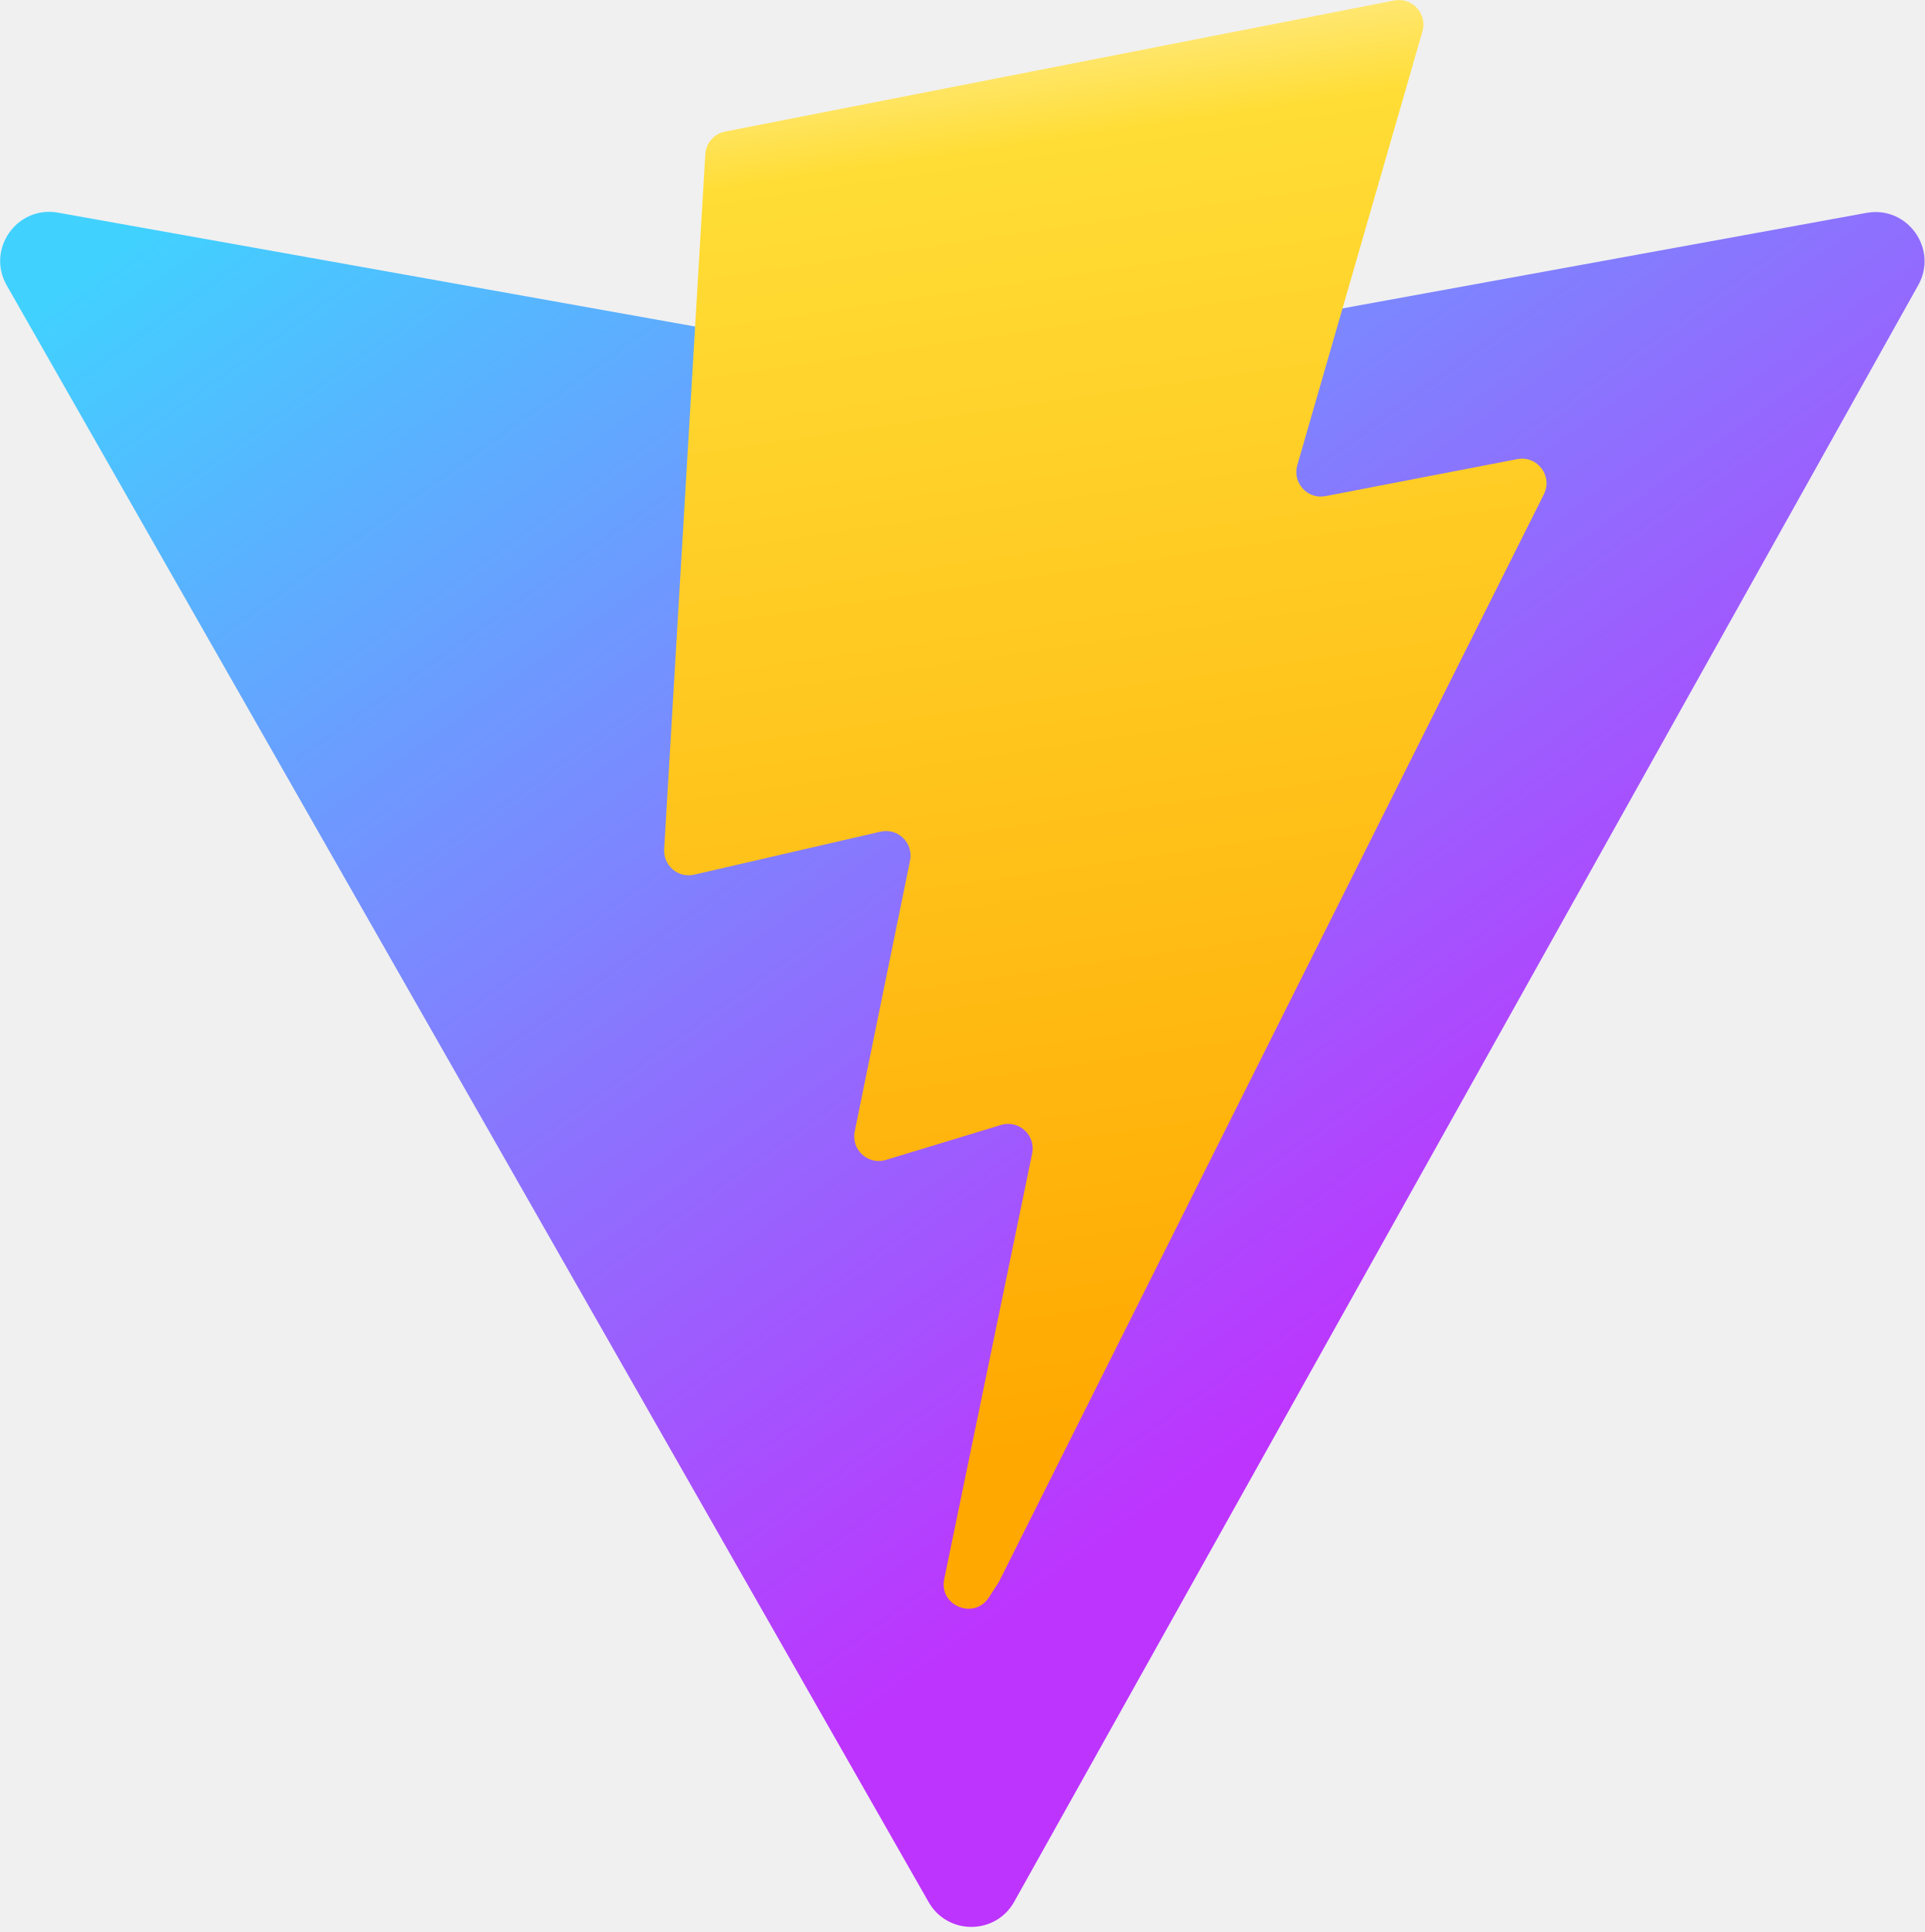
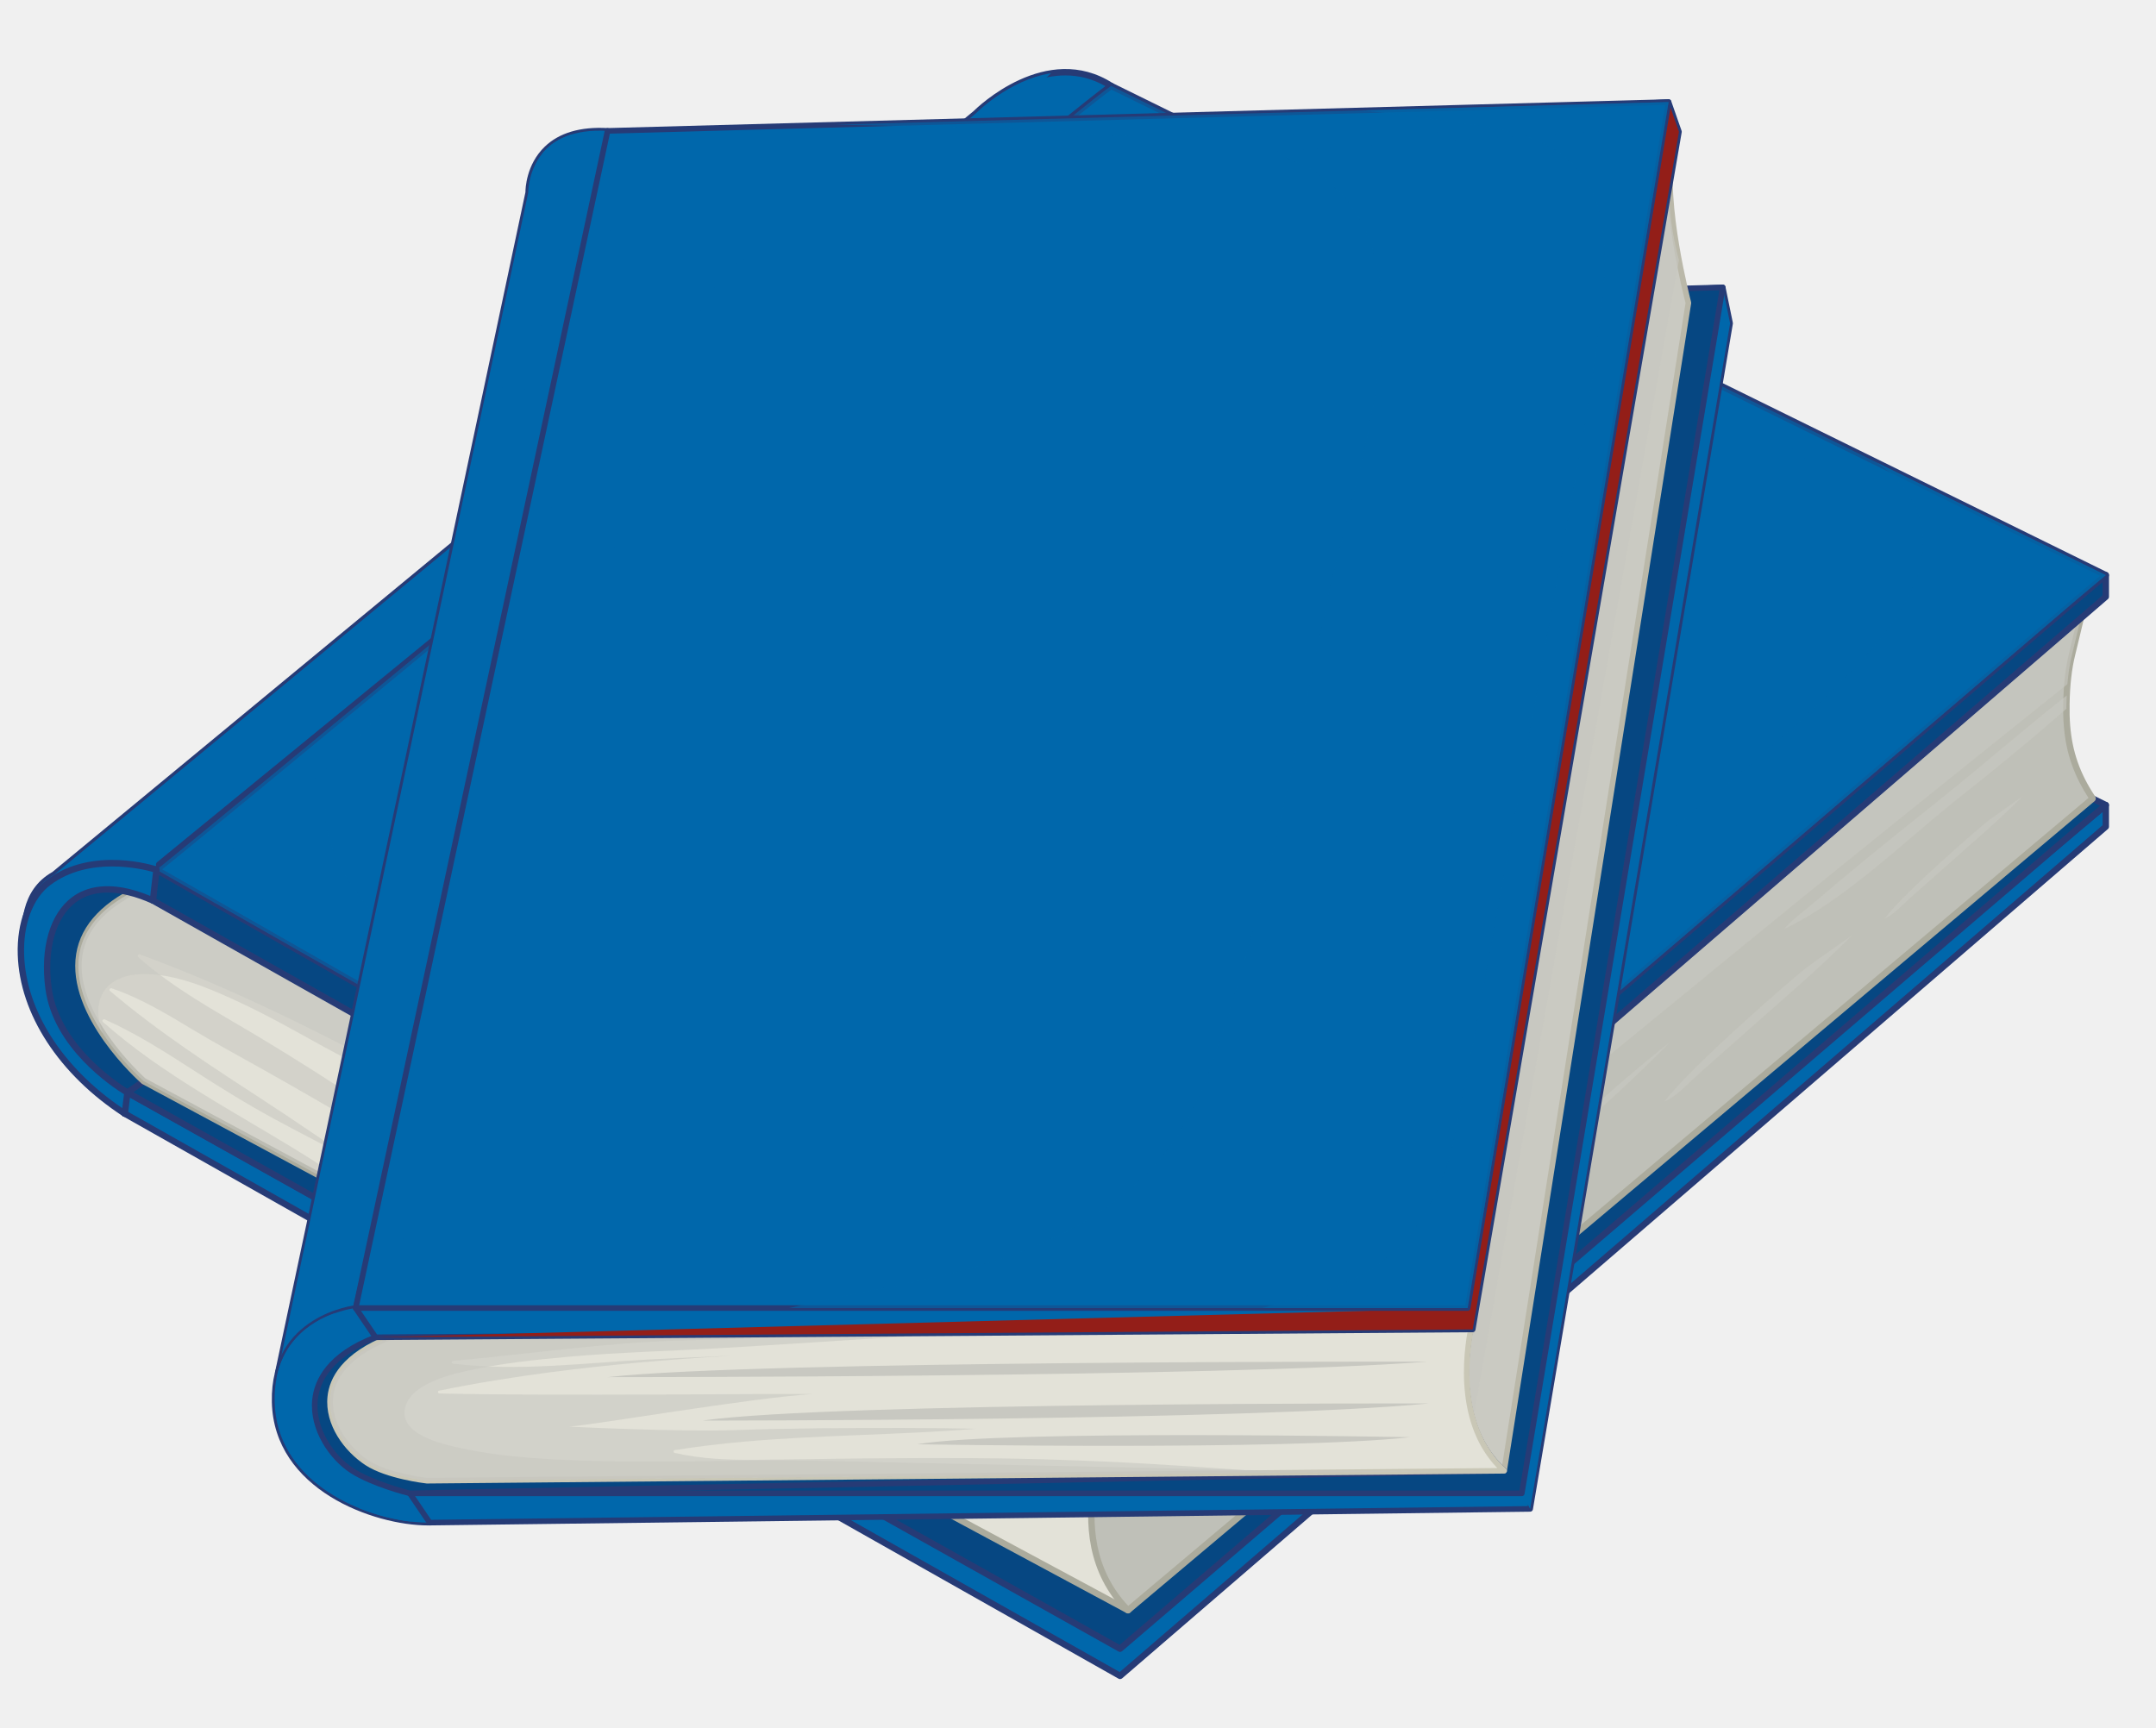
- <svg xmlns="http://www.w3.org/2000/svg" aria-hidden="true" role="img" class="iconify iconify--logos" width="31.88" height="32" preserveAspectRatio="xMidYMid meet" viewBox="0 0 256 257">
-   <defs>
-     <linearGradient id="IconifyId1813088fe1fbc01fb466" x1="-.828%" x2="57.636%" y1="7.652%" y2="78.411%">
-       <stop offset="0%" stop-color="#41D1FF" />
-       <stop offset="100%" stop-color="#BD34FE" />
-     </linearGradient>
-     <linearGradient id="IconifyId1813088fe1fbc01fb467" x1="43.376%" x2="50.316%" y1="2.242%" y2="89.03%">
-       <stop offset="0%" stop-color="#FFEA83" />
-       <stop offset="8.333%" stop-color="#FFDD35" />
-       <stop offset="100%" stop-color="#FFA800" />
-     </linearGradient>
-   </defs>
-   <path fill="url(#IconifyId1813088fe1fbc01fb466)" d="M255.153 37.938L134.897 252.976c-2.483 4.44-8.862 4.466-11.382.048L.875 37.958c-2.746-4.814 1.371-10.646 6.827-9.67l120.385 21.517a6.537 6.537 0 0 0 2.322-.004l117.867-21.483c5.438-.991 9.574 4.796 6.877 9.62Z" />
-   <path fill="url(#IconifyId1813088fe1fbc01fb467)" d="M185.432.063L96.44 17.501a3.268 3.268 0 0 0-2.634 3.014l-5.474 92.456a3.268 3.268 0 0 0 3.997 3.378l24.777-5.718c2.318-.535 4.413 1.507 3.936 3.838l-7.361 36.047c-.495 2.426 1.782 4.5 4.151 3.78l15.304-4.649c2.372-.72 4.652 1.36 4.15 3.788l-11.698 56.621c-.732 3.542 3.979 5.473 5.943 2.437l1.313-2.028l72.516-144.72c1.215-2.423-.88-5.186-3.54-4.672l-25.505 4.922c-2.396.462-4.435-1.77-3.759-4.114l16.646-57.705c.677-2.35-1.37-4.583-3.769-4.113Z" />
+ <svg xmlns="http://www.w3.org/2000/svg" version="1.1" id="Layer_1" x="0px" y="0px" viewBox="0 0 2627.061 2104.983" style="enable-background:new 0 0 2627.061 2104.983;" xml:space="preserve">
+   <g>
+     <g>
+       <g>
+         <g>
+           <path style="fill:#0067AB;" d="M193.931,1053.656l1160.018-948.943c-81.118-52.216-165.119,33.63-165.119,33.63L66.021,1065.907      c-19.974,11.165-40.608,33.522-34.812,94.551c8.814,92.81,88.297,162.113,120.864,196.666l104.768-85.784l-46.416-211.449      L193.931,1053.656z" />
+           <path style="fill:#263B76;" d="M152.074,1361.01c-1.037,0-2.068-0.414-2.828-1.223c-3.852-4.083-8.363-8.66-13.335-13.703      c-37.654-38.187-100.673-102.099-108.57-185.259c-3.001-31.607-2.476-76.128,36.474-98.137l1122.399-927.226      c4.248-4.22,88.717-86.234,169.839-34.016c1.044,0.671,1.705,1.806,1.776,3.047c0.07,1.24-0.457,2.44-1.419,3.229      L201.602,1052.4l10.197,3.856c1.229,0.467,2.14,1.519,2.421,2.801l46.416,211.447c0.316,1.431-0.201,2.915-1.333,3.841      l-104.769,85.785C153.814,1360.721,152.941,1361.01,152.074,1361.01z M1298.125,91.92c-57.498,0-105.89,48.501-106.519,49.14      c-0.095,0.098-0.195,0.193-0.302,0.276L68.495,1068.901c-0.18,0.151-0.373,0.284-0.578,0.398      c-16.901,9.45-38.695,29.144-32.838,90.791c7.635,80.408,69.439,143.087,106.365,180.538c3.979,4.038,7.666,7.776,10.957,11.206      l100.134-81.991l-45.453-207.06l-14.525-5.491c-1.3-0.49-2.237-1.639-2.461-3.009c-0.224-1.37,0.3-2.755,1.374-3.636      l1155.775-945.471C1330.725,95.655,1314.068,91.92,1298.125,91.92z" />
+         </g>
+         <g>
+           <path style="fill:#064782;" d="M151.326,1068.665c-27.517,0.326-55.872,7.193-78.618,23.11      c-5.393,3.775-10.439,8.029-15.137,12.636c-4.843,4.751-9.716,9.887-13.582,15.479c-5.265,7.618-9.732,15.932-13.738,24.314      c0.1,5.09,0.41,10.498,0.956,16.253c8.815,92.81,88.297,162.113,120.864,196.665l104.768-85.783l-41.909-190.919      C194.558,1072.933,173.13,1068.408,151.326,1068.665z" />
+           <path style="fill:#263B76;" d="M152.074,1361.01c-1.035,0-2.068-0.414-2.828-1.223c-3.852-4.083-8.361-8.656-13.332-13.699      C98.26,1307.902,35.238,1243.99,27.34,1160.825c-0.542-5.726-0.871-11.293-0.973-16.545c-0.012-0.607,0.119-1.207,0.379-1.749      c4.776-9.995,9.239-17.893,14.047-24.849c4.28-6.197,9.762-11.828,14.058-16.044c4.977-4.88,10.235-9.27,15.627-13.046      c27.456-19.213,59.096-23.555,80.803-23.813l0,0c20.794-0.239,42.662,3.787,64.99,11.996c1.246,0.455,2.171,1.518,2.455,2.812      l41.909,190.917c0.315,1.431-0.202,2.915-1.334,3.841l-104.767,85.785C153.814,1360.721,152.941,1361.01,152.074,1361.01z       M34.158,1145.047c0.118,4.789,0.427,9.848,0.921,15.043c7.635,80.412,69.441,143.091,106.369,180.542      c3.978,4.034,7.662,7.772,10.953,11.202l100.132-81.991l-40.937-186.496c-20.74-7.397-40.944-10.967-60.224-10.797l0,0      c-20.611,0.243-50.605,4.33-76.437,22.409c-5.044,3.533-9.971,7.647-14.643,12.227c-4.299,4.22-9.221,9.293-13.105,14.914      C42.751,1128.521,38.599,1135.829,34.158,1145.047z" />
+         </g>
+         <path style="fill:#064782;" d="M210.678,1082.795c1.887,1.651-0.872,4.389-2.748,2.748c-3.203-2.803-6.582-5.382-10.208-7.618     c-4.561-2.813-9.409-4.952-14.423-6.347c-4.015-0.76-8.063-1.341-12.125-1.813c-4.674-0.146-9.401,0.304-14.096,1.532     c-13.826,3.617-25.836,12.315-35.706,22.416c-10.85,11.107-19.56,24.295-26.179,38.312c-6.374,13.496-10.65,27.849-11.723,42.762     c-2.445,34.01,4.806,67.8,21.244,97.687c15.492,28.166,37.87,51.91,62.718,72.073l89.409-73.208l-41.909-190.919     c-4.274-1.571-8.603-2.977-12.964-4.269C205.006,1078.166,207.925,1080.385,210.678,1082.795z" />
+         <path style="fill:#0067AB;" d="M1188.83,138.343L66.021,1065.907c-11.933,6.671-24.097,17.344-30.725,37.863     c0.516-0.47,0.997-0.973,1.523-1.433c26.661-23.301,62.825-32.823,97.33-36.282c5.92-0.594,11.874-0.958,17.837-1.221     c34.431-31.334,68.797-62.733,103.419-93.864c48.216-43.355,95.624-87.601,143.749-131.058     c48.654-43.933,98.537-86.287,149.102-127.995c102.17-84.272,205.223-167.466,307.531-251.567     c102.128-83.954,204.503-168.138,302.912-256.454c41.558-37.295,81.068-76.811,122.083-114.664     C1229.094,97.229,1188.83,138.343,1188.83,138.343z" />
+         <g>
+           <g>
+             <g>
+               <path style="fill:#0067AB;" d="M1352.094,2000.011L155.251,1331.398c-0.279-2.955-3.179,11.284-3.179,25.726l1212.737,685.233        l1201.083-1034.954v-26.306L1352.094,2000.011z" />
+               <path style="fill:#263B76;" d="M1364.809,2046.245c-0.656,0-1.314-0.167-1.91-0.505L150.161,1360.51        c-1.22-0.691-1.975-1.985-1.975-3.385c0-8.925,0.656-29.713,6.743-29.998c1.209-0.091,2.411,0.429,3.239,1.453        l1193.48,666.731L2563.393,978.124c1.159-0.971,2.776-1.188,4.14-0.546c1.37,0.637,2.245,2.011,2.245,3.522v26.306        c0,1.13-0.494,2.204-1.349,2.944L1367.346,2045.303C1366.623,2045.926,1365.719,2046.245,1364.809,2046.245z M155.981,1354.87        l1208.362,682.76l1197.664-1032.005v-16.189L1354.593,2002.987c-1.238,1.039-2.99,1.199-4.394,0.417L157.575,1337.149        C156.89,1341.334,156.123,1347.903,155.981,1354.87z M151.382,1331.764c0,0.004,0.002,0.011,0.002,0.015        C151.384,1331.774,151.382,1331.768,151.382,1331.764z" />
+             </g>
+             <g>
+               <path style="fill:#064782;" d="M1353.948,384.927c-50.206,33.173-100.209,66.654-149.894,100.606        c-101.578,69.413-201.867,140.758-299.836,215.193c-100.378,76.266-197.474,156.695-294.837,236.741        c-98.099,80.647-195.708,161.9-291.903,244.815c-35.27,30.401-65.31,65.958-98.029,98.979        c-17.927,18.093-42.24,35.037-64.199,50.137l1209.558,677.854l1166.675-999.271l34.408-28.883L1353.948,384.927z" />
+               <path style="fill:#263B76;" d="M1364.809,2013.138c-0.65,0-1.306-0.163-1.9-0.497L153.351,1334.788        c-1.172-0.656-1.919-1.871-1.983-3.21c-0.06-1.343,0.575-2.618,1.682-3.381c19.104-13.137,45.27-31.129,63.639-49.671        c10.902-11.001,21.7-22.496,32.141-33.606c20.883-22.226,42.478-45.211,66.112-65.582        c84.088-72.477,174.135-147.997,291.969-244.872l23.723-19.513c87.977-72.371,178.949-147.205,271.233-217.318        c90.776-68.971,188.904-139.399,299.995-215.306c46.558-31.82,95.605-64.74,149.943-100.643        c1.151-0.762,2.618-0.853,3.857-0.246l1211.944,596.174c1.178,0.58,1.985,1.714,2.142,3.02c0.157,1.302-0.354,2.6-1.359,3.442        l-34.407,28.883l-1166.647,999.248C1366.615,2012.819,1365.715,2013.138,1364.809,2013.138z M162.595,1331.062        l1201.747,673.474l1164.615-997.506l29.871-25.072L1354.233,389.396c-53.566,35.406-101.991,67.916-147.984,99.344        c-110.984,75.836-209.009,146.192-299.679,215.079c-92.165,70.026-183.078,144.811-270.996,217.135l-23.725,19.513        c-117.787,96.837-207.793,172.319-291.833,244.759c-23.323,20.101-44.775,42.934-65.521,65.013        c-10.475,11.148-21.31,22.681-32.285,33.758C204.95,1301.416,181.315,1318.147,162.595,1331.062z" />
+             </g>
+           </g>
+           <g>
+             <g>
+               <path style="fill:#FFFFFF;" d="M1367.81,323.054c-7.104-13.922-12.373-28.726-15.475-44.05        c-3.298-16.293-4.283-32.97-3.974-49.566c0.382-20.472,2.016-40.939,6.922-60.861c3.509-14.26,8.258-28.154,13.176-41.986        l-0.566-10.371L193.4,1089.636c0,0-82.37,148.613,11.519,243.944l1175.417-989.122l-0.012-0.217        C1375.774,337.413,1371.545,330.375,1367.81,323.054z" />
+               <path style="fill:#231F20;" d="M204.919,1337.467c-1.008,0-2.012-0.391-2.769-1.158        c-94.83-96.289-12.988-247.046-12.149-248.557c0.234-0.425,0.546-0.8,0.919-1.108l1174.493-973.416        c1.132-0.938,2.693-1.161,4.036-0.569c1.345,0.588,2.244,1.882,2.324,3.347l0.565,10.371c0.029,0.516-0.045,1.028-0.219,1.514        c-4.438,12.482-9.471,27.016-13.063,41.614c-4.203,17.07-6.366,36.135-6.811,60.008c-0.339,18.158,0.936,34.096,3.897,48.721        c2.986,14.747,8.076,29.232,15.129,43.056l0,0c3.459,6.778,7.478,13.582,12.286,20.796c0.381,0.573,0.603,1.233,0.644,1.916        c0.076,1.229-0.421,2.637-1.362,3.43L207.421,1336.556C206.695,1337.167,205.805,1337.467,204.919,1337.467z         M196.464,1092.144c-5.526,10.439-75.099,146.999,8.734,236.125l1170.079-984.63c-4.187-6.459-7.778-12.641-10.928-18.819l0,0        c-7.373-14.451-12.698-29.607-15.823-45.044c-3.076-15.187-4.401-31.676-4.053-50.407c0.457-24.466,2.691-44.077,7.034-61.723        c3.606-14.656,8.591-29.133,13.027-41.622l-0.104-1.89L196.464,1092.144z" />
+             </g>
+           </g>
+         </g>
+         <g>
+           <path style="fill:#E3E2D8;" d="M1380.336,1887.637l-5.881,74.702L175.087,1317.542c0,0-181.005-159.754,3.105-238.311      l1184.743,639.165L1380.336,1887.637z" />
+           <path style="fill:#ABAB9D;" d="M1374.455,1966.226c-0.632,0-1.266-0.155-1.84-0.462l-1199.367-644.8      c-0.262-0.141-0.507-0.312-0.731-0.509c-3.76-3.32-91.924-82.128-79.699-157.921c5.873-36.416,34.083-65.643,83.849-86.879      c1.091-0.459,2.331-0.406,3.37,0.155l1184.743,639.166c1.134,0.611,1.89,1.741,2.021,3.02l17.401,169.241      c0.025,0.236,0.027,0.47,0.01,0.702l-5.882,74.705c-0.105,1.309-0.861,2.478-2.014,3.107      C1375.736,1966.067,1375.097,1966.226,1374.455,1966.226z M177.338,1314.337l1193.711,641.761l5.387-68.417l-17.154-166.843      l-1181.28-637.295c-46.075,20.041-72.151,47.022-77.509,80.215C89.293,1233.117,171.471,1309.028,177.338,1314.337z" />
+         </g>
+         <path style="opacity:0.6;fill:#C8C8C1;" d="M504.51,1490.947c-23.078-14.121-46.354-27.916-69.337-42.19     c-21.793-13.534-42.981-27.991-64.764-41.537c-82.984-51.614-171.419-96.583-244.995-161.801     c-1.79-1.587,0.503-3.878,2.355-3.051c38.068,17.008,73.253,39.515,108.201,62.074c31.901,20.591,64.012,40.588,97.388,58.727     c33.235,18.063,67.04,35.053,100.23,53.199c-36.41-24.437-72.471-49.417-109.198-73.348     c-65.237-42.511-130.9-84.958-190.381-135.42c-1.477-1.253,0.097-3.853,1.891-3.248c6.532,2.203,12.967,4.666,19.312,7.363     c27.935,11.871,54.006,27.646,79.96,43.262c26.683,16.056,53.972,30.891,81.15,46.078     c56.276,31.445,111.842,64.136,167.405,96.817c55.36,32.56,110.31,65.807,165.791,98.165     c55.664,32.464,111.714,64.283,168.457,94.833c23.807,12.819,47.769,25.352,71.841,37.669     c-28.826-17.355-57.193-35.52-85.813-53.153c-55.75-34.347-111.436-68.833-166.851-103.72     c-55.102-34.69-109.161-70.876-163.354-106.963c-53.149-35.392-106.741-70.135-161.551-102.914     c-49.35-29.512-100.639-57.033-143.854-95.449c-1.415-1.257,0.071-3.914,1.891-3.248c46.22,16.937,91.631,36.01,136.367,56.54     c80.779,37.072,159.312,78.806,237.29,121.394c69.874,38.163,139.364,77.052,209.841,114.101     c-41.942-30.218-84.724-59.254-127.934-87.628c-44.929-29.501-90.258-58.388-135.439-87.498     c-46.132-29.72-91.508-60.521-136.872-91.392c-22.695-15.444-45.391-30.879-68.173-46.191     c-19.877-13.359-40.219-25.822-60.738-38.139l-46.432-25.05c-184.11,78.557-3.105,238.311-3.105,238.311l369.231,198.504     C531.179,1507.478,517.892,1499.136,504.51,1490.947z" />
+         <path style="opacity:0.6;fill:#C8C8C1;" d="M1195.018,1800.702c-11.591-7.57-23.515-14.636-35.798-21.027     c-13.249-6.893-27.064-12.804-40.875-18.47c-27.86-11.43-56.381-21.238-85.263-29.748c-13.959-4.113-28.661-6.821-42.809-10.923     c18.324,8.268,36.362,17.171,54.199,26.443c48.377,25.147,95.654,52.746,146.031,73.804c23.56,9.848,47.256,19.378,70.612,29.709     c0.211,0.093,0.421,0.189,0.632,0.283c-0.315-0.258-0.63-0.519-0.945-0.777     C1239.576,1832.656,1217.986,1815.701,1195.018,1800.702z" />
+         <path style="opacity:0.6;fill:#C8C8C1;" d="M1002.972,1632.47c-31.727-20.844-64.111-40.327-97.64-58.143     c-30.378-16.142-61.706-30.547-91.635-47.507c-13.201-7.479-26.472-15.031-40.547-20.767c-8.776-3.576-18.274-6.702-27.875-7.633     c30.757,19.757,61.903,38.9,93.329,57.575c32.689,19.426,65.665,38.364,98.794,57.027c33.085,18.639,66.322,37.005,99.589,55.315     c32.303,17.78,64.63,35.514,96.876,53.398c-11.189-7.772-22.374-15.547-33.575-23.301     C1068.065,1676.13,1035.727,1653.987,1002.972,1632.47z" />
+         <path style="opacity:0.6;fill:#C8C8C1;" d="M120.3,1240.542c-2.142-15.427,1.782-30.774,14.029-41.047     c11.304-9.48,26.672-12.382,41.056-12.394c39.034-0.034,77.977,16.661,112.81,32.673c36.496,16.775,71.403,36.61,106.515,56.046     c19.527,10.808,39.665,20.357,59.664,30.255c31.413,15.544,808.394,484.979,899.575,539.656l8.987-127.335L178.192,1079.23     c-112.623,48.054-88.619,126.487-53.001,180.154C122.936,1253.256,121.191,1246.974,120.3,1240.542z" />
+         <g>
+           <g>
+             <path style="fill:#BFC0B8;" d="M2537.346,951.813c-7.104-13.922-12.372-28.725-15.475-44.05       c-3.298-16.293-4.283-32.969-3.974-49.565c0.382-20.473,2.016-40.939,6.921-60.862c3.509-14.26,12.61-52.357,12.61-52.357       l-1174.492,973.416c0,0-82.37,148.613,11.52,243.945l1175.417-989.123l-0.013-0.216       C2545.309,966.172,2541.082,959.134,2537.346,951.813z" />
+             <path style="fill:#ABAB9D;" d="M1374.455,1966.226c-1.008,0-2.011-0.39-2.769-1.157       c-94.83-96.289-12.988-247.046-12.149-248.557c0.234-0.425,0.546-0.801,0.919-1.108l1174.493-973.417       c1.292-1.073,3.113-1.191,4.533-0.307c1.418,0.88,2.115,2.573,1.726,4.201c0,0-9.106,38.118-12.616,52.383       c-4.202,17.066-6.365,36.131-6.81,60.004c-0.34,18.162,0.936,34.1,3.897,48.725c2.987,14.747,8.076,29.232,15.129,43.056l0,0       c3.449,6.762,7.468,13.563,12.286,20.796c0.381,0.572,0.603,1.232,0.645,1.917c0.076,1.229-0.421,2.637-1.362,3.43       l-1175.418,989.123C1376.231,1965.927,1375.341,1966.226,1374.455,1966.226z M1366,1720.903       c-5.526,10.44-75.099,147,8.734,236.125l1170.079-984.63c-4.195-6.474-7.786-12.656-10.928-18.819l0,0       c-7.373-14.451-12.698-29.607-15.823-45.045c-3.076-15.186-4.401-31.675-4.053-50.41c0.457-24.465,2.69-44.077,7.034-61.719       c2.281-9.263,6.924-28.605,9.893-41.003L1366,1720.903z" />
+           </g>
+         </g>
+         <g style="opacity:0.6;">
+           <path style="fill:#C8C8C1;" d="M1638.902,1606.451c-25.717,21.345-51.275,42.884-76.517,64.79      c-24.596,21.344-49.056,42.849-72.652,65.3c-23.218,22.093-45.863,44.775-68.769,67.189      c-7.303,7.146-14.656,14.245-22.042,21.309c13.849-9.171,27.487-18.664,40.874-28.489      c29.764-21.843,58.455-45.117,86.461-69.163c13.745-11.8,27.324-23.79,40.788-35.908c13.632-12.268,27.085-24.597,39.844-37.785      c25.932-26.802,49.748-55.572,75.71-82.34c1.569-1.618,3.177-3.199,4.765-4.799      C1671.174,1579.81,1655.003,1593.088,1638.902,1606.451z" />
+           <path style="fill:#C8C8C1;" d="M2472.918,884.182c-26.026,21.444-51.79,43.203-77.778,64.693      c-26.07,21.556-52.677,42.418-79.061,63.586c-26.667,21.395-53.104,43.079-79.278,65.077      c-12.293,10.333-24.393,20.897-36.873,31.005c-9.057,7.336-18.605,14.786-26.193,23.785c1.001-0.48,2.018-0.926,3.013-1.417      c29.43-14.502,56.625-33.241,82.622-53.15c26.961-20.648,52.712-42.815,78.561-64.822c12.388-10.544,24.796-21.066,37.41-31.339      c13.406-10.919,27.074-21.516,40.537-32.368c29.392-23.693,58.458-47.795,87.043-72.458c5.018-4.33,10.001-8.699,14.988-13.065      c0.001-1.836-0.046-3.675-0.012-5.51c0.065-3.531,0.187-7.061,0.338-10.589C2502.988,859.624,2487.899,871.839,2472.918,884.182      z" />
+           <path style="fill:#C8C8C1;" d="M1628.545,1681.639c0.387-0.12,0.787-0.194,1.173-0.317      c28.946-9.274,197.023-159.8,222.455-182.124c25.241-22.157,49.967-44.922,73.77-68.629      c-53.591,37.182-105.276,77.108-155.067,119.259C1721.512,1591.615,1674.032,1635.64,1628.545,1681.639z" />
+           <path style="fill:#C8C8C1;" d="M2028.303,1342.307c10.789-4.705,19.911-13.181,28.298-21.162      c11.014-10.48,22.33-20.512,33.746-30.555c23.508-20.68,46.83-41.568,70.334-62.25c21.427-18.856,42.854-37.662,63.702-57.165      c10.975-10.268,21.851-20.74,32.452-31.491c-18.531,13.188-37.282,26.068-55.646,39.489      C2190.357,1187.091,2059.62,1299.859,2028.303,1342.307z" />
+           <path style="fill:#C8C8C1;" d="M2296.367,1119.5c7.948-3.467,14.668-9.711,20.847-15.591      c8.114-7.721,16.452-15.112,24.863-22.51c17.318-15.236,34.501-30.626,51.818-45.863c15.787-13.89,31.572-27.746,46.932-42.115      c8.085-7.566,16.099-15.28,23.908-23.201c-13.652,9.717-27.466,19.205-40.996,29.094      C2415.758,1005.144,2319.439,1088.226,2296.367,1119.5z" />
+           <path style="fill:#C8C8C1;" d="M1884.229,1400.942c-22.416,20.609-44.798,41.258-67.353,61.715      c9.325-7.38,18.65-14.76,27.9-22.235c43.924-35.494,86.964-72.117,128.389-110.507c21.084-19.54,41.743-39.552,61.845-60.105      c-13.331,10.523-26.503,21.246-39.504,32.174C1957.499,1333.927,1920.772,1367.348,1884.229,1400.942z" />
+         </g>
+         <g>
+           <path style="opacity:0.6;fill:#C8C8C1;" d="M1548.826,1632.244c94.226-81.886,189.641-162.395,285.782-242.021      c95.818-79.356,192.187-158.068,288.463-236.868c96.959-79.357,194.558-157.931,292.265-236.365      c34.583-27.761,69.173-55.512,103.76-83.267c1.022-12.247,2.774-24.416,5.721-36.387c3.509-14.259,12.61-52.357,12.61-52.357      l-1174.492,973.417c0,0-28.349,51.176-32.818,112.727C1407.414,1770.033,1474.524,1696.816,1548.826,1632.244z" />
+         </g>
+         <g>
+           <g>
+             <path style="fill:#064782;" d="M1352.094,1719.797L190.682,1059.89c-0.279-2.955-4.371,20.629-4.371,37.53l1178.499,664.722       L2565.893,727.19v-26.306L1352.094,1719.797z" />
+             <path style="fill:#263B76;" d="M1364.809,1766.031c-0.654,0-1.313-0.163-1.908-0.501L184.402,1100.807       c-1.222-0.691-1.977-1.981-1.977-3.385c0-9.411,1.209-19.93,1.929-25.36c1.92-14.463,2.543-16.14,6.058-16.307       c1.095-0.007,2.057,0.391,2.812,1.113l1158.441,658.218L2563.393,697.911c1.159-0.971,2.776-1.191,4.14-0.546       c1.37,0.638,2.245,2.011,2.245,3.522v26.306c0,1.13-0.494,2.204-1.349,2.944L1367.346,1765.09       C1366.623,1765.712,1365.719,1766.031,1364.809,1766.031z M190.222,1095.164l1174.119,662.257L2562.006,725.412v-16.189       L1354.593,1722.774c-1.246,1.047-3.005,1.207-4.419,0.402L193.153,1065.766       C192.028,1072.399,190.434,1084.789,190.222,1095.164z" />
+           </g>
+           <g>
+             <path style="fill:#0067AB;" d="M1353.948,104.712c-50.206,33.174-1141.308,940.077-1163.267,955.178l1174.128,669.149       l1166.675-999.271l34.408-28.883L1353.948,104.712z" />
+             <path style="fill:#263B76;" d="M1364.809,1732.925c-0.66,0-1.324-0.166-1.923-0.508L188.759,1063.269       c-1.161-0.664-1.902-1.879-1.958-3.214c-0.057-1.336,0.578-2.607,1.679-3.367c8.134-5.593,174.532-143.133,367.202-302.386       c322.707-266.738,764.667-632.046,796.125-652.83c1.151-0.766,2.618-0.853,3.857-0.246l1211.944,596.174       c1.178,0.58,1.985,1.715,2.142,3.02c0.157,1.302-0.354,2.599-1.359,3.442l-34.407,28.883l-1166.647,999.248       C1366.615,1732.606,1365.715,1732.925,1364.809,1732.925z M197.665,1059.397l1166.693,664.913l1164.6-997.495l29.871-25.072       L1354.28,109.206c-43.449,31-476.254,388.741-793.647,651.088C375.79,913.077,226.713,1036.299,197.665,1059.397z" />
+           </g>
+           <path style="opacity:0.62;fill:#0067AB;" d="M1353.948,104.712c-50.206,33.174-1141.309,940.078-1163.266,955.178      l1174.127,669.149l1166.676-999.271l34.407-28.883L1353.948,104.712z M1949.695,871.652      c-39.249,62-89.078,116.815-142.478,166.869c-52.483,49.191-108.99,93.547-165.972,137.34      c-60.984,46.867-125.659,88.911-194.496,123.348c-136.315,68.196-290.473,106.18-443.315,91.154      c-153.668-15.107-299.509-80.517-424.091-169.892c-48.961-35.125-97.554-73.302-135.487-120.516      c-34.235-42.613-62.997-99.868-37.788-153.986c13.058-28.032,33.94-52.095,55.862-73.56      c24.897-24.378,52.305-46.053,79.852-67.325c26.219-20.246,52.969-39.936,77.875-61.812      c32.635-28.665,65.497-57.044,98.846-84.879c67.322-56.19,136.625-109.842,204.865-164.885      c65.628-52.934,130.667-106.638,198.002-157.409c32.761-24.702,66.802-47.498,99.927-71.656      c21.299-15.535,42.606-31.064,65.041-44.942c34.492-21.335,84.727-49.697,127.699-39.252      c57.102,2.466,112.636,28.918,164.551,50.047c74.535,30.334,147.772,65.092,214.712,110.046      c60.141,40.389,115.847,88.191,157.101,148.24c37.954,55.244,62.962,120.201,63.72,187.755      C2014.92,747.334,1987.087,812.584,1949.695,871.652z" />
+           <path style="opacity:0.62;fill:#0067AB;" d="M2287.908,564.141c19.056,14.588,36.029,31.14,46.017,53.327      c29.19,64.84-15.644,131.183-57.345,178.268c-51.756,58.438-111.287,109.431-171.359,159.042      c-62.883,51.933-126.067,103.498-188.843,155.559c-66.695,55.31-132.869,111.245-198.936,167.301      c-63.147,53.579-126.736,106.681-189.565,160.628c-50.241,43.139-99.339,88.734-156.774,122.355      c-27.159,15.899-56.376,29.078-87.299,35.552c-28.547,5.979-56.905,4.464-85.565,0.227      c-39.398-5.826-78.3-15.775-116.219-28.524l282.79,161.165l1166.676-999.271l34.407-28.883L2287.908,564.141z" />
+         </g>
+         <g>
+           <path style="fill:#0067AB;" d="M190.682,1059.89c0,0-76.527-25.787-131.538,15.472      c-55.011,41.258-54.818,185.321,92.929,281.761l3.179-25.726c0,0-85.792-49.279-96.107-126.871      c-10.315-77.593,25.692-152.092,127.167-107.107L190.682,1059.89z" />
+           <path style="fill:#263B76;" d="M152.073,1361.01c-0.743,0-1.482-0.213-2.123-0.635      c-78.003-50.915-125.977-124.481-128.334-196.788c-1.294-39.689,11.863-73.835,35.197-91.334      c56.006-41.997,131.908-17.125,135.111-16.044c1.74,0.585,2.831,2.307,2.618,4.129l-4.371,37.531      c-0.143,1.229-0.859,2.314-1.933,2.925c-1.072,0.615-2.372,0.679-3.501,0.178c-38.686-17.148-70.623-17.615-92.356-1.335      c-24.634,18.447-35.618,57.469-29.382,104.377c9.937,74.746,93.348,123.533,94.191,124.015c1.355,0.781,2.111,2.296,1.92,3.848      l-3.178,25.725c-0.164,1.328-1.004,2.482-2.219,3.047C153.188,1360.889,152.63,1361.01,152.073,1361.01z M136.643,1055.914      c-23.731,0-51.626,4.903-75.167,22.557c-21.308,15.98-33.305,47.705-32.095,84.863c2.224,68.167,46.802,137.718,119.606,187.07      l2.097-16.967c-13.999-8.557-86.16-55.936-95.79-128.397c-6.612-49.735,5.512-91.464,32.428-111.625      c16.291-12.205,45.921-22.109,95.333-1.616l3.39-29.121C179.269,1060.654,159.965,1055.914,136.643,1055.914z" />
+         </g>
+       </g>
+       <path style="fill:#0067AB;" d="M1392.516,147.272c-15.051-2.483-30.277-3.488-45.034,0.582    c-14.993,4.136-28.403,11.967-41.391,20.439L285.804,1032.095c0,0-36.101,38.758,0,47.135    c36.101,8.377,1043.711,602.409,1043.711,602.409L373.479,1079.23c0,0-59.309-27.138-10.316-67.4    c48.995-40.263,952.813-815.148,952.813-815.148s23.207-33.522,97.988-10.315c74.782,23.208,1037.908,496.39,1037.908,496.39    L1392.516,147.272z" />
+     </g>
+     <g>
+       <g>
+         <g>
+           <path style="fill:#0067AB;" d="M439.675,1819.933L338.422,1673.01L643.648,234.613c0,0-1.541-80.722,96.683-75.112      L439.675,1819.933z" />
+           <path style="fill:#263B76;" d="M439.674,1823.347c-1.109,0-2.166-0.54-2.811-1.478L335.61,1674.948      c-0.534-0.771-0.724-1.728-0.529-2.649l305.15-1438.033c0.003-4.009,0.829-33.643,23.569-55.536      c17.58-16.923,43.394-24.528,76.726-22.636c0.976,0.053,1.883,0.527,2.489,1.294c0.605,0.77,0.852,1.761,0.677,2.721      l-300.658,1660.43c-0.246,1.361-1.289,2.441-2.642,2.731C440.153,1823.323,439.912,1823.347,439.674,1823.347z       M342.068,1672.283l95.72,138.893L736.276,162.734c-29.435-1.004-52.194,5.99-67.676,20.858      c-21.776,20.906-21.54,50.659-21.535,50.96c0.003,0.256-0.022,0.517-0.075,0.77L342.068,1672.283z" />
+         </g>
+         <path style="fill:#0067AB;" d="M351.553,1692.065c16.767-83.64,33.299-167.328,50.126-250.956     c24.972-124.104,50.818-247.951,79.706-371.208c28.748-122.651,57.976-245.227,82.764-368.758     c12.363-61.611,23.209-123.434,37.114-184.735c12.811-56.486,28.433-112.731,38.57-169.769     c7.016-39.475,12.139-79.466,24.246-117.825c7.281-23.07,17.428-46.689,33.295-65.162c-54.717,16.106-53.724,70.96-53.724,70.96     L338.422,1673.01L351.553,1692.065z" />
+         <path style="fill:#0067AB;" d="M660.401,187.506c9.779-1.745,20.858-1.581,27.682,6.533c7.788,9.263,7.219,23.84,6.415,35.11     c-1.702,23.823-6.971,47.684-11.752,71.025c-6.106,29.814-13.35,59.381-20.952,88.845     c-15.309,59.343-30.986,118.441-43.971,178.354c-13.743,63.402-26.958,126.915-39.876,190.489     c-25.572,125.847-49.972,251.928-75.008,377.88c-12.633,63.545-25.427,127.058-38.614,190.49     c-6.123,29.454-11.997,58.829-16.996,88.497c-4.743,28.138-9.686,56.327-17.362,83.841     c-7.564,27.115-17.476,52.646-32.595,76.468c-14.766,23.268-32.372,44.519-47.03,67.897c-2.961,4.722-5.804,9.497-8.574,14.309     l-3.345,15.765l101.252,146.922L740.331,159.502C697.546,157.058,673.701,170.997,660.401,187.506z" />
+         <g>
+           <path style="fill:#0067AB;" d="M468.382,1608.499l-34.962-14.426c0,0-101.021,10.121-98.755,114.408      c2.267,104.288,121.785,147.911,188.908,147.074L468.382,1608.499z" />
+           <path style="fill:#263B76;" d="M521.762,1858.981c-66.364,0-188.188-43.468-190.513-150.427      c-2.307-106.214,100.788-117.774,101.831-117.878c0.555-0.049,1.125,0.027,1.643,0.241l34.962,14.425      c1.03,0.427,1.788,1.328,2.031,2.414l55.19,247.057c0.224,1.004-0.017,2.054-0.655,2.861c-0.638,0.808-1.606,1.285-2.635,1.298      C523.004,1858.978,522.382,1858.981,521.762,1858.981z M432.931,1597.566c-10.143,1.251-96.939,14.789-94.851,110.841      c2.193,100.935,116.746,142.699,181.228,143.727l-53.872-241.156L432.931,1597.566z" />
+         </g>
+         <path style="fill:#0067AB;" d="M357.587,1652.058c15.145-15.006,34.917-24.927,56.498-25.011     c1.574-0.006,2.122,1.826,1.209,2.916c-1.924,2.291-3.858,4.571-5.795,6.849c-13.741,16.151-28.724,32.6-36.247,52.778     c-8.055,21.606-5.938,45.866,3.044,66.857c4.433,10.361,10.589,19.942,18.052,28.38c7.168,8.103,15.593,15.904,24.802,21.644     c7.092,4.42,15.719,7.83,20.666,14.912c3.905,5.589,2.741,12.429-2.058,16.646c30.097,12.223,61.415,17.829,85.815,17.524     l-55.191-247.055l-34.962-14.426c0,0-81.569,8.221-96.44,85.603C342.557,1669.554,349.421,1660.152,357.587,1652.058z" />
+         <g>
+           <g>
+             <polygon style="fill:#0067AB;" points="1864.471,1838.832 523.573,1855.555 499.399,1819.933 830.484,420.983        2099.114,350.231 2108.107,394.016      " />
+             <path style="fill:#263B76;" d="M523.572,1858.971c-1.13,0-2.19-0.56-2.826-1.498l-24.174-35.624       c-0.536-0.79-0.717-1.774-0.497-2.704L827.16,420.197c0.349-1.471,1.622-2.538,3.134-2.622l1268.63-70.751       c1.664-0.217,3.196,1.064,3.535,2.721l8.992,43.783c0.085,0.413,0.093,0.84,0.022,1.254l-243.635,1444.817       c-0.273,1.627-1.674,2.828-3.323,2.849l-1340.899,16.723C523.601,1858.971,523.586,1858.971,523.572,1858.971z        M503.067,1819.258l22.3,32.859l1336.211-16.663l243.054-1441.379l-8.271-40.266L833.22,424.253L503.067,1819.258z        M1864.472,1838.832h0.035H1864.472z" />
+           </g>
+           <polygon style="fill:#0067AB;" points="1864.471,1838.832 1854.273,1819.933 499.399,1819.933 830.484,420.983       2099.114,350.231 2108.107,394.016     " />
+           <g>
+             <polygon style="fill:#064782;" points="1854.273,1819.933 499.399,1819.933 806.31,385.361 2099.114,350.231      " />
+             <path style="fill:#263B76;" d="M1854.273,1823.347H499.399c-1.031,0-2.008-0.467-2.655-1.267       c-0.648-0.804-0.901-1.855-0.685-2.862L802.97,384.646c0.33-1.54,1.672-2.658,3.247-2.702l1292.805-35.127       c1.077,0.031,1.999,0.404,2.67,1.174c0.668,0.767,0.96,1.798,0.792,2.801l-244.842,1469.699       C1857.367,1822.139,1855.942,1823.347,1854.273,1823.347z M503.623,1816.516h1347.756l243.685-1462.758L809.088,388.702       L503.623,1816.516z" />
+           </g>
+           <g>
+             <path style="fill:#CACAC2;" d="M1721.946,1741.418l110.795,50.952l224.569-1423.285c0,0-32.207-121.573-19.602-186.57       L764.506,195.123L1721.946,1741.418z" />
+             <path style="fill:#BAB8A9;" d="M1832.741,1795.788c-0.486,0-0.973-0.104-1.427-0.314l-110.795-50.953       c-0.609-0.28-1.123-0.734-1.476-1.305L761.602,196.92c-0.649-1.047-0.684-2.365-0.089-3.445       c0.594-1.081,1.724-1.755,2.959-1.768L2037.676,179.1c0.01,0,0.021,0,0.033,0c1.015,0,1.975,0.45,2.625,1.23       c0.655,0.787,0.924,1.828,0.729,2.835c-12.313,63.477,19.23,183.84,19.55,185.047c0.122,0.457,0.146,0.937,0.071,1.408       l-224.568,1423.286c-0.166,1.053-0.819,1.971-1.761,2.478C1833.851,1795.65,1833.296,1795.788,1832.741,1795.788z        M1724.307,1738.747l105.765,48.638l223.754-1418.122c-2.807-10.752-30.503-119.452-20.197-183.292L770.601,198.478       L1724.307,1738.747z" />
+           </g>
+           <path style="opacity:0.61;fill:#C8C8C1;" d="M1721.946,1741.418l72.989-10.604l250.847-1413.88c0,0-20.677-69.421-8.073-134.419      L764.506,195.123L1721.946,1741.418z" />
+           <g>
+             <path style="fill:#064782;" d="M1794.441,1608.039c0,0-34.223,119.363,38.301,184.332l-1333.342,27.562       c0,0-44.863-11.157-70.298-27.562c-46.458-29.962-84.614-119.36,28.495-162.675L1794.441,1608.039z" />
+             <path style="fill:#263B76;" d="M499.399,1823.347c-0.278,0-0.555-0.034-0.824-0.1c-1.855-0.463-45.709-11.484-71.325-28.003       c-26.145-16.863-50.621-53.117-46.811-89.779c2.463-23.7,17.635-56.635,75.934-78.959c0.372-0.143,0.767-0.22,1.166-0.227       l1336.847-21.655c1.102-0.011,2.108,0.48,2.765,1.337c0.658,0.857,0.87,1.978,0.573,3.018       c-0.336,1.174-32.765,118.085,37.297,180.848c1.044,0.938,1.412,2.417,0.923,3.732c-0.487,1.314-1.729,2.198-3.132,2.228       l-1333.342,27.559C499.445,1823.347,499.421,1823.347,499.399,1823.347z M458.255,1633.099       c-43.235,16.694-67.787,41.951-71.022,73.069c-3.525,33.923,19.325,67.6,43.719,83.332       c23.362,15.065,64.187,25.815,68.838,27.006l1324.621-27.38c-57.987-59.221-39.484-155.853-34.371-177.602L458.255,1633.099z" />
+           </g>
+           <g>
+             <path style="fill:#E3E2D8;" d="M1794.933,1608.039c0,0-33.781,119.363,37.808,184.332l-1312.547,12.118       c0,0-47.893-5.4-73.001-21.805c-45.859-29.964-83.523-109.673,28.127-152.988L1794.933,1608.039z" />
+             <path style="fill:#C9C7B6;" d="M520.194,1807.904c-0.128,0-0.255-0.007-0.382-0.02c-1.989-0.227-48.993-5.683-74.485-22.343       c-25.633-16.746-49.875-49.145-46.25-83.768c2.298-21.953,17.176-52.828,75.008-75.264c0.377-0.144,0.775-0.224,1.179-0.231       l1319.614-21.655c1.145-0.074,2.104,0.476,2.763,1.333c0.659,0.854,0.874,1.971,0.58,3.012       c-0.332,1.174-32.35,118.102,36.815,180.875c1.042,0.943,1.398,2.431,0.898,3.742c-0.501,1.314-1.754,2.188-3.161,2.202       l-1312.547,12.116C520.213,1807.904,520.204,1807.904,520.194,1807.904z M475.99,1633.099       c-42.877,16.763-67.121,40.748-70.119,69.384c-3.309,31.589,20.069,62.234,43.192,77.342       c23.328,15.243,67.957,20.845,71.316,21.246l1304.018-12.037c-57.16-59.238-38.89-155.801-33.849-177.506L475.99,1633.099z" />
+           </g>
+           <path style="opacity:0.61;fill:#C8C8C1;" d="M1694.438,1792.133c-62.288-0.384-124.645,0.605-186.916-0.811      c-126.113-2.865-252.228-5.709-378.351-8.151c-78.119-1.512-156.407-4.667-234.54-3.065      c-53.363,1.095-106.739,1.798-160.106,0.512c-57.583-1.387-116.461-3.553-172.941-15.769      c-22.082-4.775-76.779-16.594-67.761-50.271c3.34-12.475,14.037-21.021,24.911-26.956c15.236-8.316,32.374-13.06,49.222-16.816      c41.08-9.157,83.691-13.747,125.523-17.439c61.115-5.394,122.451-6.863,183.678-10.401      c62.708-3.624,125.375-7.898,188.063-11.83c62.95-3.949,125.93-7.556,188.968-9.791c62.387-2.212,124.837-2.787,187.256-3.585      c62.481-0.8,125.092-1.703,187.567-0.047c54.292,1.44,108.769,7.506,163.012,3.139c1.574-8.051,2.91-12.812,2.91-12.812      l-1319.614,21.656c-111.65,43.315-73.987,123.025-28.126,152.988c25.107,16.405,73,21.805,73,21.805l1247.298-11.515      C1743.14,1792.629,1718.788,1792.284,1694.438,1792.133z" />
+           <g>
+             <path style="fill:#C8C8C1;" d="M1667.115,1610.137c39.402,1.224,78.804,1.585,118-1.936L1667.115,1610.137z" />
+             <path style="fill:#A7A699;" d="M1715.437,1614.406c-16.927,0-33.251-0.384-48.43-0.854c-1.852-0.06-3.321-1.584-3.308-3.442       c0.014-1.854,1.505-3.359,3.359-3.389l118-1.934c1.954,0.066,3.371,1.401,3.467,3.235c0.097,1.834-1.274,3.418-3.104,3.581       C1761.92,1613.712,1738.14,1614.406,1715.437,1614.406z" />
+           </g>
+           <path style="opacity:0.61;fill:#C8C8C1;" d="M1449.711,1786.978c-70.879-4.738-141.88-8.039-212.907-9.344      c-70.901-1.303-141.819-0.791-212.724,0.033c-34.385,0.399-68.776,1.082-103.161,1.328c-33.156,0.238-66.489-0.965-98.919-8.419      c-1.569-0.361-1.687-3.021,0-3.293c28.349-4.574,56.872-7.941,85.476-10.456c93.748-8.244,188.022-7.92,281.791-15.663      c-29.526-0.656-59.06-0.944-88.595-0.976c-68.391-0.071-136.928,0.232-205.28,2.628c-67.062,2.35-203.606-4.175-201.366-4.301      c25.645-1.438,221.884-35.065,295.443-39.594c-22.282-0.937-325.02,2.675-454.09-0.807c-1.87-0.051-2.393-2.96-0.453-3.355      c45.463-9.256,91.281-16.645,137.283-22.643c72.045-9.396,144.391-15.454,216.864-19.81c-33.334,1.308-66.661,2.738-99.95,4.538      c-78.882,4.263-158.229,14.641-237.124,5.008c-2.166-0.264-2.223-3.219,0-3.415c92.466-8.181,184.101-22.279,277.028-24.748      c83.678-2.223,167.369-4.674,250.935-9.677c31.026-1.856,62.025-3.854,93.024-5.764l-697.664,11.449      c-111.65,43.315-73.987,123.025-28.126,152.988c25.107,16.405,73,21.805,73,21.805l1041.389-9.614      C1524.291,1792.268,1487.01,1789.47,1449.711,1786.978z" />
+           <g>
+             <g>
+               <polygon style="fill:#0067AB;" points="1794.441,1620.127 457.595,1629.695 433.42,1594.073 764.506,195.123         2033.136,124.372 2045.781,160.557       " />
+               <path style="fill:#263B76;" d="M457.594,1633.109c-1.13,0-2.189-0.56-2.826-1.497l-24.174-35.621        c-0.538-0.791-0.718-1.775-0.498-2.705L761.182,194.336c0.348-1.471,1.622-2.538,3.134-2.621l1268.63-70.752        c1.491-0.059,2.913,0.841,3.413,2.282l12.646,36.184c0.192,0.547,0.241,1.134,0.142,1.708l-251.34,1459.57        c-0.28,1.627-1.688,2.822-3.34,2.835l-1336.847,9.568C457.611,1633.109,457.603,1633.109,457.594,1633.109z M437.089,1593.4        l22.307,32.866l1332.164-9.536l250.707-1455.884l-11.507-32.922L767.242,198.391L437.089,1593.4z M1794.441,1620.126h0.036        H1794.441z" />
+             </g>
+             <polygon style="fill:#931E18;" points="1794.441,1620.127 457.595,1629.695 1788.294,1594.073 764.506,195.123        2033.136,124.372 2045.781,160.557      " />
+             <g>
+               <polygon style="fill:#0067AB;" points="1788.294,1594.073 433.42,1594.073 740.331,159.501 2033.136,124.372       " />
+               <path style="fill:#263B76;" d="M1788.294,1597.49H433.42c-1.03,0-2.007-0.467-2.655-1.268c-0.648-0.8-0.901-1.854-0.685-2.861        L736.991,158.788c0.33-1.54,1.673-2.658,3.247-2.702l1292.805-35.13c1.042-0.024,2,0.403,2.67,1.174        c0.668,0.767,0.96,1.798,0.792,2.801l-244.842,1469.702C1791.39,1596.282,1789.963,1597.49,1788.294,1597.49z         M437.642,1590.658h1347.759l243.685-1462.761L743.11,162.844L437.642,1590.658z" />
+             </g>
+             <path style="opacity:0.62;fill:#0067AB;" d="M1017.053,151.983c25.658,0.319,51.312,0.976,77.041,1.557       c62.41,1.411,124.837,2.688,187.177,6.109c29.14,1.599,58.268,4.935,87.416,5.936c21.357,0.735,42.725,1.221,64.067,2.37       c80.494,4.334,175.125,17.945,220.741,93.288c41.132,67.933,32.606,156.874,19.83,231.58       c-13.909,81.346-39.036,160.137-56.262,240.754c-25.325,118.521-48.635,237.527-78.351,355.061       c-14.741,58.305-31.059,116.237-50.039,173.313c-15.811,47.547-32.566,94.06-62.524,134.774       c-58.448,79.434-150.356,122.705-243.144,148.587c-53.325,14.875-107.837,24.798-162.054,35.746       c-19.846,4.008-39.594,8.423-59.301,13.016h826.645l244.842-1469.701L1017.053,151.983z" />
+             <path style="opacity:0.62;fill:#0067AB;" d="M1660.464,134.499c7.064,0.779,14.125,1.585,21.183,2.414       c27.32,3.213,54.597,6.788,81.837,10.62c24.552,3.454,49.476,6.16,73.581,12.1c30.174,7.435,60.177,20.254,81.83,43.225       c19.933,21.147,30.202,48.79,34.167,77.223c5.553,39.846,0.107,80.258-4.635,119.889       c-6.658,55.642-15.516,111.001-25.717,166.098c-20.406,110.208-139.713,788.696-155.596,841.717       c-48.884,163.179-166.253,165.34-226.898,185.734c-0.573,0.193-1.152,0.364-1.726,0.555h249.804l244.842-1469.701       L1660.464,134.499z" />
+           </g>
+         </g>
+         <path style="fill:#0067AB;" d="M493.405,1851.763c-31.932-9.603-63.082-23.711-88.995-44.985     c-23.537-19.325-42.011-45.097-48.384-75.232c-6.291-29.743-1.811-62.226,12.463-89.074c9.4-17.681,23.253-32.379,40.106-42.349     c-29.753,10.38-75.464,37.812-73.93,108.358c2.055,94.547,100.481,139.231,168.865,146.13     C500.14,1853.708,496.761,1852.773,493.405,1851.763z" />
+       </g>
+       <path style="fill:#C8C8C1;" d="M1741.092,1710.33c0,0-726.281-1.676-885.048,20.864    C856.045,1731.194,1520.283,1731.736,1741.092,1710.33z" />
+       <path style="fill:#C8C8C1;" d="M1718.231,1751.475c0,0-492.739-9.669-600.791,8.592    C1117.44,1760.067,1568.101,1768.029,1718.231,1751.475z" />
+       <path style="fill:#C8C8C1;" d="M1739.582,1659.387c0,0-819.997-1.517-999.251,18.886    C740.331,1678.274,1490.28,1678.764,1739.582,1659.387z" />
+       <path style="fill:#0067AB;" d="M840.165,172.607c0,0-65.848,3.258-82.784,52.622    c-16.937,49.365-257.983,1223.349-257.983,1223.349s-28.653,109.033,24.174,109.033c71.951,0,491.103,0,491.103,0l-383.018-44.686    c0,0-63.459,12.709-52.127-114.208c11.332-126.917,203.974-1001.739,317.293-1076.53    c113.319-74.791,407.903-121.331,600.567-134.323c192.665-12.992,460.097-28.644,460.097-28.644L840.165,172.607z" />
+     </g>
+   </g>
</svg>
